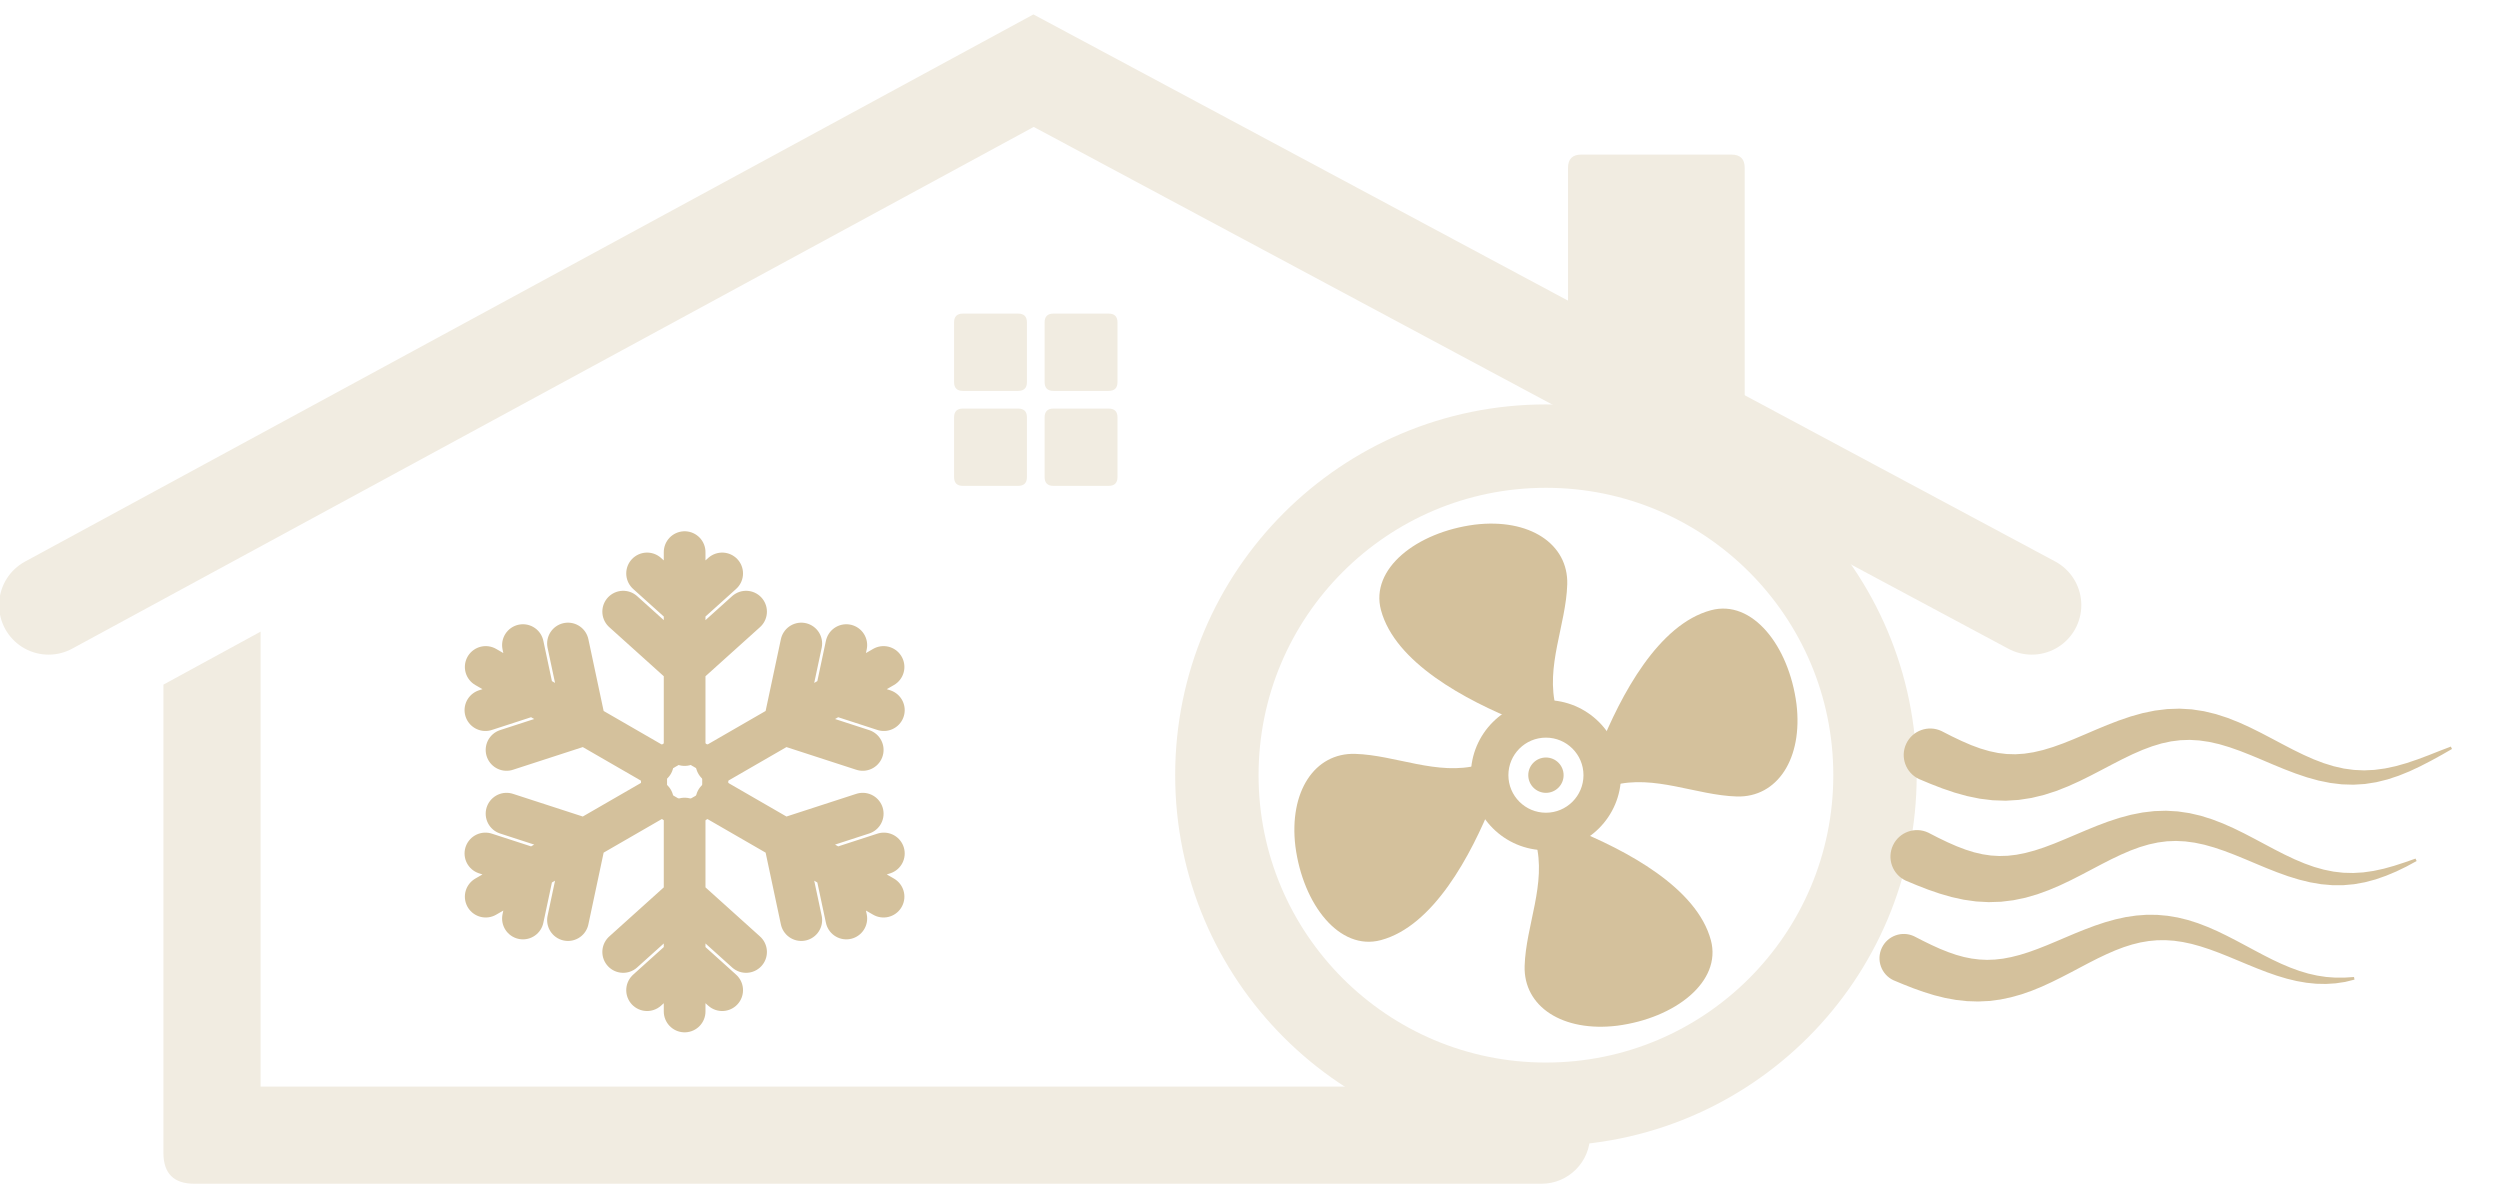
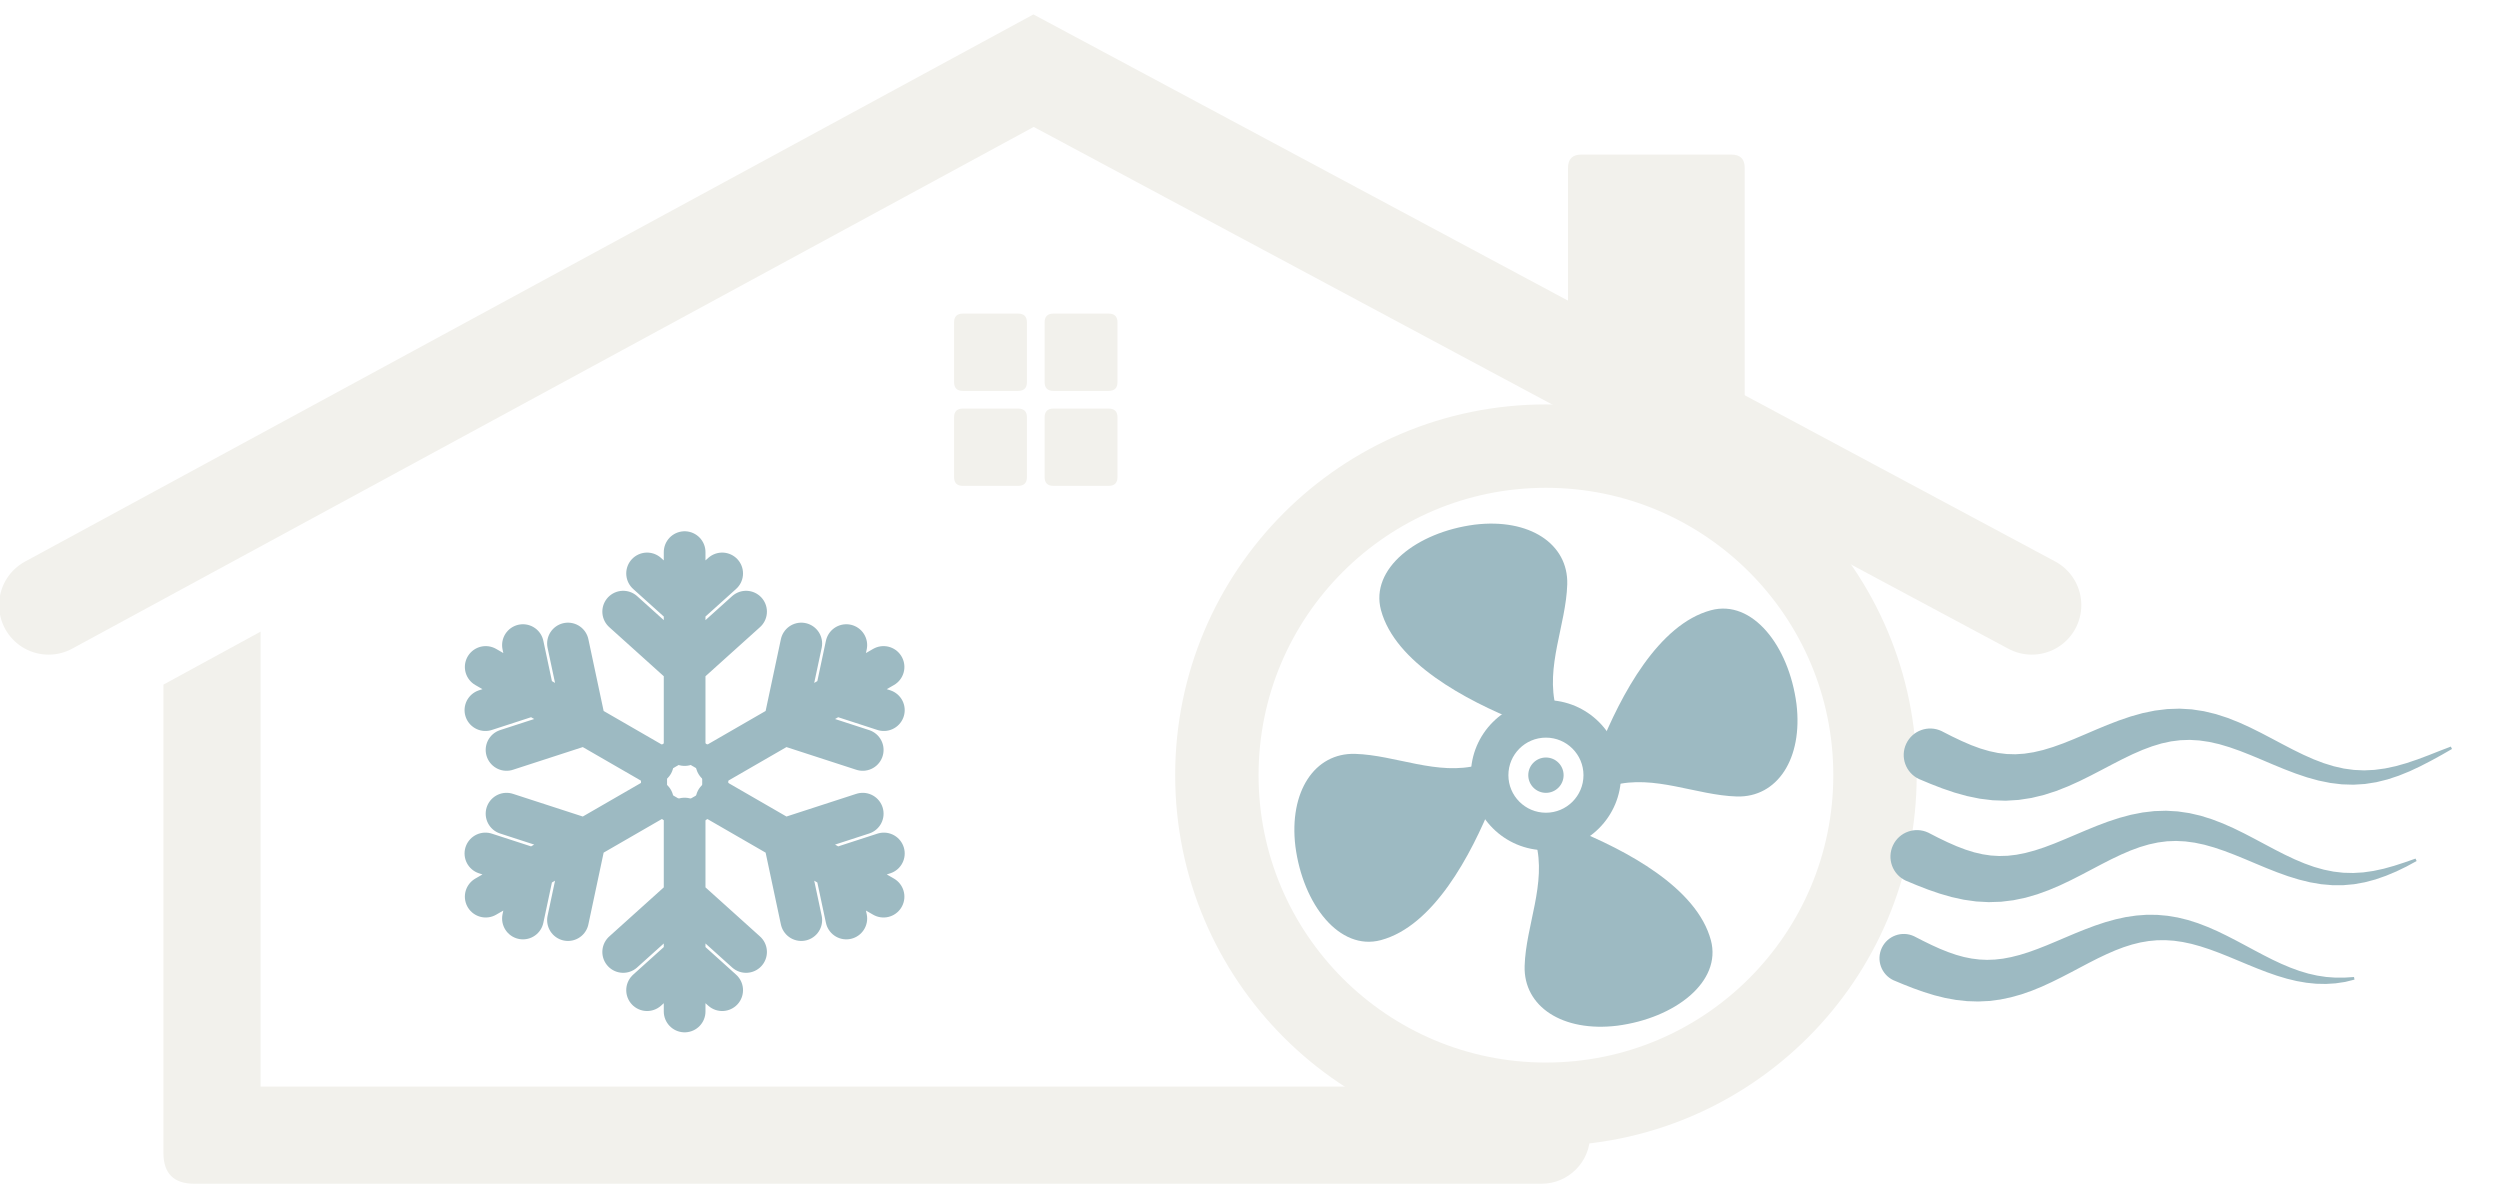
<svg xmlns="http://www.w3.org/2000/svg" viewBox="0 0 1132 540" width="1132" height="540" role="img" aria-label="Símbolo ORTS">
  <g transform="translate(0 0) scale(1) translate(-62 -42)">
-     <g fill="none" stroke="#F1ECE1" stroke-linecap="round" stroke-linejoin="miter" stroke-miterlimit="4">
+     <g fill="none" stroke="#F2F1EC" stroke-linecap="round" stroke-linejoin="miter" stroke-miterlimit="4">
      <path d="M84,316 L530,74 L982,316" stroke-width="44.84" />
      <circle cx="762" cy="393" r="149" stroke-width="37.76" />
-       <path d="M372,379.36 L372,292 M372,344 L344.18,318.95 M372,344 L399.82,318.95 M372,316.96 L355,301.65 M372,316.96 L389,301.65 M386.41,387.68 L462.07,344 M417.03,370 L424.82,333.38 M417.03,370 L452.64,381.57 M440.45,356.48 L445.21,334.1 M440.45,356.48 L462.21,363.55 M386.41,404.32 L462.07,448 M417.03,422 L452.64,410.43 M417.03,422 L424.82,458.62 M440.45,435.52 L462.21,428.45 M440.45,435.52 L445.21,457.9 M372,412.64 L372,500 M372,448 L399.82,473.05 M372,448 L344.18,473.05 M372,475.04 L389,490.35 M372,475.04 L355,490.35 M357.59,404.32 L281.93,448 M326.97,422 L319.18,458.62 M326.97,422 L291.36,410.43 M303.55,435.52 L298.79,457.9 M303.55,435.52 L281.79,428.45 M357.59,387.68 L281.93,344 M326.97,370 L291.36,381.57 M326.97,370 L319.18,333.38 M303.55,356.48 L281.79,363.55 M303.55,356.48 L298.79,334.1" stroke="#D4C19C" stroke-width="18.88" />
-       <path d="M372,380 L385.86,388 L385.86,404 L372,412 L358.14,404 L358.14,388 Z" stroke="#D4C19C" stroke-width="11.8" stroke-linejoin="round" />
+       <path d="M372,379.36 L372,292 M372,344 L344.18,318.95 M372,344 L399.82,318.95 M372,316.96 L355,301.65 M372,316.96 L389,301.65 M386.41,387.68 L462.07,344 M417.03,370 L424.82,333.38 M417.03,370 L452.64,381.57 M440.45,356.48 L445.21,334.1 M440.45,356.48 L462.21,363.55 M386.41,404.32 L462.07,448 M417.03,422 L452.64,410.43 M417.03,422 L424.82,458.62 M440.45,435.52 L462.21,428.45 M440.45,435.52 L445.21,457.9 M372,412.64 L372,500 M372,448 L399.82,473.05 M372,448 L344.18,473.05 M372,475.04 L389,490.35 M372,475.04 L355,490.35 M357.59,404.32 L281.93,448 M326.97,422 L319.18,458.62 M326.97,422 L291.36,410.43 M303.55,435.52 L298.79,457.9 M303.55,435.52 L281.79,428.45 M357.59,387.68 L281.93,344 M326.97,370 L291.36,381.57 M326.97,370 L319.18,333.38 M303.55,356.48 L281.79,363.55 M303.55,356.48 L298.79,334.1" stroke="#9DBAC2" stroke-width="18.88" />
+       <path d="M372,380 L385.86,388 L385.86,404 L372,412 L358.14,404 L358.14,388 Z" stroke="#9DBAC2" stroke-width="11.8" stroke-linejoin="round" />
    </g>
-     <g fill="#F1ECE1">
+     <g fill="#F2F1EC">
      <path d="M772,118 Q772,112 778,112 L846,112 Q852,112 852,118 L852,248.72 L772,205.31 Z" />
      <path d="M136,352 L180,328 L180,534 L760,534 A22,22 0 0 1 760,578 L150,578 Q136,578 136,564 Z" />
      <path d="M498,184 H523 Q527,184 527,188 V215 Q527,219 523,219 H498 Q494,219 494,215 V188 Q494,184 498,184 Z M539,184 H564 Q568,184 568,188 V215 Q568,219 564,219 H539 Q535,219 535,215 V188 Q535,184 539,184 Z M498,227 H523 Q527,227 527,231 V258 Q527,262 523,262 H498 Q494,262 494,258 V231 Q494,227 498,227 Z M539,227 H564 Q568,227 568,231 V258 Q568,262 564,262 H539 Q535,262 535,258 V231 Q535,227 539,227 Z" />
    </g>
-     <g fill="#D4C19C">
+     <g fill="#9DBAC2">
      <path d="M-6,-30 C-30,-48 -60,-76 -60,-104 C-60,-126 -32,-138 -2,-134 C26,-130 42,-112 36,-92 C30,-72 14,-54 14,-32 Z" transform="translate(762 393) rotate(-15) scale(0.88)" />
      <path d="M-6,-30 C-30,-48 -60,-76 -60,-104 C-60,-126 -32,-138 -2,-134 C26,-130 42,-112 36,-92 C30,-72 14,-54 14,-32 Z" transform="translate(762 393) rotate(75) scale(0.88)" />
      <path d="M-6,-30 C-30,-48 -60,-76 -60,-104 C-60,-126 -32,-138 -2,-134 C26,-130 42,-112 36,-92 C30,-72 14,-54 14,-32 Z" transform="translate(762 393) rotate(165) scale(0.88)" />
      <path d="M-6,-30 C-30,-48 -60,-76 -60,-104 C-60,-126 -32,-138 -2,-134 C26,-130 42,-112 36,-92 C30,-72 14,-54 14,-32 Z" transform="translate(762 393) rotate(255) scale(0.88)" />
      <path d="M728,393 a34,34 0 1 0 68,0 a34,34 0 1 0 -68,0 Z M745,393 a17,17 0 1 1 34,0 a17,17 0 1 1 -34,0 Z M754,393 a8,8 0 1 0 16,0 a8,8 0 1 0 -16,0 Z" fill-rule="evenodd" />
    </g>
-     <path d="M941.12,373.02 L945.74,375.38 L950.21,377.51 L954.52,379.38 L958.7,380.92 L962.75,382.11 L966.72,382.95 L970.64,383.42 L974.59,383.53 L978.63,383.26 L982.79,382.62 L987.11,381.61 L991.59,380.25 L996.23,378.59 L1001.01,376.67 L1005.93,374.59 L1010.96,372.43 L1016.11,370.29 L1021.37,368.26 L1026.73,366.43 L1032.18,364.9 L1037.71,363.76 L1043.29,363.07 L1048.88,362.88 L1054.45,363.2 L1059.95,364.04 L1065.35,365.34 L1070.63,367.05 L1075.8,369.1 L1080.86,371.4 L1085.83,373.87 L1090.7,376.42 L1095.51,378.97 L1100.24,381.43 L1104.93,383.73 L1109.56,385.79 L1114.15,387.55 L1118.72,388.96 L1123.28,390 L1127.86,390.62 L1132.48,390.83 L1137.17,390.6 L1141.92,389.96 L1146.74,388.93 L1151.64,387.55 L1156.59,385.88 L1161.6,384 L1166.64,382.01 L1171.74,380.05 L1172.26,381.14 L1167.52,383.86 L1162.74,386.48 L1157.91,388.97 L1153.03,391.26 L1148.09,393.26 L1143.08,394.92 L1138,396.18 L1132.85,396.99 L1127.64,397.31 L1122.38,397.15 L1117.11,396.51 L1111.85,395.44 L1106.61,393.99 L1101.41,392.23 L1096.26,390.26 L1091.16,388.16 L1086.13,386.02 L1081.17,383.95 L1076.3,382.03 L1071.53,380.35 L1066.87,378.96 L1062.32,377.93 L1057.88,377.28 L1053.55,377.02 L1049.28,377.17 L1045.04,377.7 L1040.79,378.62 L1036.49,379.92 L1032.11,381.56 L1027.63,383.51 L1023.06,385.72 L1018.37,388.13 L1013.57,390.65 L1008.66,393.2 L1003.61,395.7 L998.41,398.05 L993.06,400.16 L987.54,401.94 L981.87,403.31 L976.07,404.2 L970.19,404.56 L964.28,404.36 L958.41,403.64 L952.63,402.45 L946.98,400.87 L941.46,398.99 L936.09,396.91 L930.88,394.73 A12,12 0 0 1 941.12,373.02 Z M935.12,419.02 L939.54,421.29 L943.83,423.36 L947.98,425.18 L951.99,426.71 L955.89,427.93 L959.71,428.82 L963.48,429.38 L967.25,429.6 L971.09,429.49 L975.03,429.03 L979.1,428.22 L983.33,427.09 L987.7,425.65 L992.21,423.95 L996.84,422.05 L1001.6,420.03 L1006.46,417.97 L1011.42,415.94 L1016.47,414.04 L1021.61,412.35 L1026.84,410.94 L1032.13,409.9 L1037.46,409.27 L1042.8,409.1 L1048.11,409.41 L1053.36,410.18 L1058.52,411.38 L1063.58,412.97 L1068.53,414.87 L1073.39,417.03 L1078.15,419.36 L1082.84,421.8 L1087.46,424.26 L1092.02,426.68 L1096.53,428.98 L1100.99,431.09 L1105.42,432.96 L1109.83,434.54 L1114.23,435.78 L1118.64,436.67 L1123.07,437.18 L1127.55,437.29 L1132.09,437.02 L1136.69,436.36 L1141.37,435.35 L1146.1,434.03 L1150.89,432.47 L1155.75,430.77 L1156.25,431.87 L1151.69,434.35 L1147.07,436.59 L1142.38,438.55 L1137.64,440.21 L1132.83,441.49 L1127.95,442.37 L1123.01,442.82 L1118.03,442.81 L1113.02,442.37 L1108,441.51 L1102.99,440.28 L1098.01,438.75 L1093.06,436.97 L1088.15,435.03 L1083.29,433 L1078.49,430.98 L1073.77,429.05 L1069.11,427.28 L1064.55,425.74 L1060.09,424.48 L1055.73,423.56 L1051.48,422.99 L1047.31,422.78 L1043.2,422.94 L1039.13,423.47 L1035.04,424.35 L1030.91,425.57 L1026.72,427.11 L1022.45,428.95 L1018.08,431.03 L1013.63,433.3 L1009.07,435.7 L1004.41,438.15 L999.63,440.58 L994.72,442.91 L989.67,445.05 L984.48,446.94 L979.14,448.49 L973.66,449.63 L968.08,450.31 L962.44,450.49 L956.79,450.18 L951.19,449.39 L945.67,448.18 L940.27,446.62 L935.01,444.81 L929.87,442.81 L924.88,440.73 A12,12 0 0 1 935.12,419.02 Z M928.69,465.93 L932.71,467.99 L936.62,469.9 L940.42,471.62 L944.14,473.11 L947.76,474.36 L951.3,475.34 L954.8,476.04 L958.28,476.47 L961.77,476.63 L965.32,476.49 L968.95,476.08 L972.68,475.37 L976.52,474.4 L980.47,473.17 L984.53,471.71 L988.68,470.08 L992.92,468.31 L997.24,466.47 L1001.64,464.61 L1006.11,462.81 L1010.64,461.11 L1015.24,459.58 L1019.89,458.28 L1024.58,457.25 L1029.31,456.56 L1034.05,456.21 L1038.77,456.25 L1043.46,456.67 L1048.1,457.45 L1052.67,458.57 L1057.17,460 L1061.59,461.7 L1065.94,463.6 L1070.22,465.67 L1074.45,467.84 L1078.64,470.07 L1082.78,472.29 L1086.89,474.46 L1090.97,476.53 L1095.03,478.43 L1099.08,480.14 L1103.12,481.62 L1107.16,482.83 L1111.23,483.75 L1115.32,484.37 L1119.45,484.67 L1123.64,484.66 L1127.89,484.39 L1128.11,485.57 L1123.86,486.62 L1119.55,487.26 L1115.18,487.53 L1110.77,487.44 L1106.34,486.99 L1101.88,486.21 L1097.42,485.13 L1092.97,483.79 L1088.53,482.24 L1084.11,480.54 L1079.72,478.75 L1075.36,476.93 L1071.05,475.14 L1066.78,473.44 L1062.56,471.88 L1058.41,470.52 L1054.33,469.39 L1050.33,468.54 L1046.4,467.97 L1042.54,467.71 L1038.73,467.75 L1034.95,468.1 L1031.19,468.74 L1027.42,469.67 L1023.61,470.88 L1019.76,472.35 L1015.86,474.05 L1011.89,475.94 L1007.86,477.99 L1003.76,480.15 L999.58,482.36 L995.32,484.56 L990.97,486.71 L986.53,488.75 L981.98,490.61 L977.32,492.24 L972.55,493.58 L967.68,494.6 L962.73,495.24 L957.72,495.48 L952.7,495.32 L947.7,494.77 L942.74,493.87 L937.86,492.65 L933.08,491.17 L928.38,489.5 L923.79,487.7 L919.31,485.83 A11,11 0 0 1 928.69,465.93 Z" fill="#D4C19C" />
+     <path d="M941.12,373.02 L945.74,375.38 L950.21,377.51 L954.52,379.38 L958.7,380.92 L962.75,382.11 L966.72,382.95 L970.64,383.42 L974.59,383.53 L978.63,383.26 L982.79,382.62 L987.11,381.61 L991.59,380.25 L996.23,378.59 L1001.01,376.67 L1005.93,374.59 L1010.96,372.43 L1016.11,370.29 L1021.37,368.26 L1026.73,366.43 L1032.18,364.9 L1037.71,363.76 L1043.29,363.07 L1048.88,362.88 L1054.45,363.2 L1059.95,364.04 L1065.35,365.34 L1070.63,367.05 L1075.8,369.1 L1080.86,371.4 L1085.83,373.87 L1090.7,376.42 L1095.51,378.97 L1100.24,381.43 L1104.93,383.73 L1109.56,385.79 L1114.15,387.55 L1118.72,388.96 L1123.28,390 L1127.86,390.62 L1132.48,390.83 L1137.17,390.6 L1141.92,389.96 L1146.74,388.93 L1151.64,387.55 L1156.59,385.88 L1161.6,384 L1166.64,382.01 L1171.74,380.05 L1172.26,381.14 L1167.52,383.86 L1162.74,386.48 L1157.91,388.97 L1153.03,391.26 L1148.09,393.26 L1143.08,394.92 L1138,396.18 L1132.85,396.99 L1127.64,397.31 L1122.38,397.15 L1117.11,396.51 L1111.85,395.44 L1106.61,393.99 L1101.41,392.23 L1096.26,390.26 L1091.16,388.16 L1086.13,386.02 L1081.17,383.95 L1076.3,382.03 L1071.53,380.35 L1066.87,378.96 L1062.32,377.93 L1057.88,377.28 L1053.55,377.02 L1049.28,377.17 L1045.04,377.7 L1040.79,378.62 L1036.49,379.92 L1032.11,381.56 L1027.63,383.51 L1023.06,385.72 L1018.37,388.13 L1013.57,390.65 L1008.66,393.2 L1003.61,395.7 L998.41,398.05 L993.06,400.16 L987.54,401.94 L981.87,403.31 L976.07,404.2 L970.19,404.56 L964.28,404.36 L958.41,403.64 L952.63,402.45 L946.98,400.87 L941.46,398.99 L936.09,396.91 L930.88,394.73 A12,12 0 0 1 941.12,373.02 Z M935.12,419.02 L939.54,421.29 L943.83,423.36 L947.98,425.18 L951.99,426.71 L955.89,427.93 L959.71,428.82 L963.48,429.38 L967.25,429.6 L971.09,429.49 L975.03,429.03 L979.1,428.22 L983.33,427.09 L987.7,425.65 L992.21,423.95 L996.84,422.05 L1001.6,420.03 L1006.46,417.97 L1011.42,415.94 L1016.47,414.04 L1021.61,412.35 L1026.84,410.94 L1032.13,409.9 L1037.46,409.27 L1042.8,409.1 L1048.11,409.41 L1053.36,410.18 L1058.52,411.38 L1063.58,412.97 L1068.53,414.87 L1073.39,417.03 L1078.15,419.36 L1082.84,421.8 L1087.46,424.26 L1092.02,426.68 L1096.53,428.98 L1100.99,431.09 L1105.42,432.96 L1109.83,434.54 L1114.23,435.78 L1118.64,436.67 L1123.07,437.18 L1127.55,437.29 L1132.09,437.02 L1136.69,436.36 L1141.37,435.35 L1146.1,434.03 L1150.89,432.47 L1155.75,430.77 L1156.25,431.87 L1151.69,434.35 L1147.07,436.59 L1142.38,438.55 L1137.64,440.21 L1132.83,441.49 L1127.95,442.37 L1123.01,442.82 L1118.03,442.81 L1113.02,442.37 L1108,441.51 L1102.99,440.28 L1098.01,438.75 L1093.06,436.97 L1088.15,435.03 L1083.29,433 L1078.49,430.98 L1073.77,429.05 L1069.11,427.28 L1064.55,425.74 L1060.09,424.48 L1055.73,423.56 L1051.48,422.99 L1047.31,422.78 L1043.2,422.94 L1039.13,423.47 L1035.04,424.35 L1030.91,425.57 L1026.72,427.11 L1022.45,428.95 L1018.08,431.03 L1013.63,433.3 L1009.07,435.7 L1004.41,438.15 L999.63,440.58 L994.72,442.91 L989.67,445.05 L984.48,446.94 L979.14,448.49 L973.66,449.63 L968.08,450.31 L962.44,450.49 L956.79,450.18 L951.19,449.39 L945.67,448.18 L940.27,446.62 L935.01,444.81 L929.87,442.81 L924.88,440.73 A12,12 0 0 1 935.12,419.02 Z M928.69,465.93 L932.71,467.99 L936.62,469.9 L940.42,471.62 L944.14,473.11 L947.76,474.36 L951.3,475.34 L954.8,476.04 L958.28,476.47 L961.77,476.63 L965.32,476.49 L968.95,476.08 L972.68,475.37 L976.52,474.4 L980.47,473.17 L984.53,471.71 L988.68,470.08 L992.92,468.31 L997.24,466.47 L1001.64,464.61 L1006.11,462.81 L1010.64,461.11 L1015.24,459.58 L1019.89,458.28 L1024.58,457.25 L1029.31,456.56 L1034.05,456.21 L1038.77,456.25 L1043.46,456.67 L1048.1,457.45 L1052.67,458.57 L1057.17,460 L1061.59,461.7 L1065.94,463.6 L1070.22,465.67 L1074.45,467.84 L1078.64,470.07 L1082.78,472.29 L1086.89,474.46 L1090.97,476.53 L1095.03,478.43 L1099.08,480.14 L1103.12,481.62 L1107.16,482.83 L1111.23,483.75 L1115.32,484.37 L1119.45,484.67 L1123.64,484.66 L1127.89,484.39 L1128.11,485.57 L1123.86,486.62 L1119.55,487.26 L1115.18,487.53 L1110.77,487.44 L1106.34,486.99 L1101.88,486.21 L1097.42,485.13 L1092.97,483.79 L1088.53,482.24 L1084.11,480.54 L1079.72,478.75 L1075.36,476.93 L1071.05,475.14 L1066.78,473.44 L1062.56,471.88 L1058.41,470.52 L1054.33,469.39 L1050.33,468.54 L1046.4,467.97 L1042.54,467.71 L1038.73,467.75 L1034.95,468.1 L1031.19,468.74 L1027.42,469.67 L1023.61,470.88 L1019.76,472.35 L1015.86,474.05 L1011.89,475.94 L1007.86,477.99 L1003.76,480.15 L999.58,482.36 L995.32,484.56 L990.97,486.71 L986.53,488.75 L981.98,490.61 L977.32,492.24 L972.55,493.58 L967.68,494.6 L962.73,495.24 L957.72,495.48 L952.7,495.32 L947.7,494.77 L942.74,493.87 L937.86,492.65 L933.08,491.17 L928.38,489.5 L923.79,487.7 L919.31,485.83 A11,11 0 0 1 928.69,465.93 Z" fill="#9DBAC2" />
  </g>
</svg>
